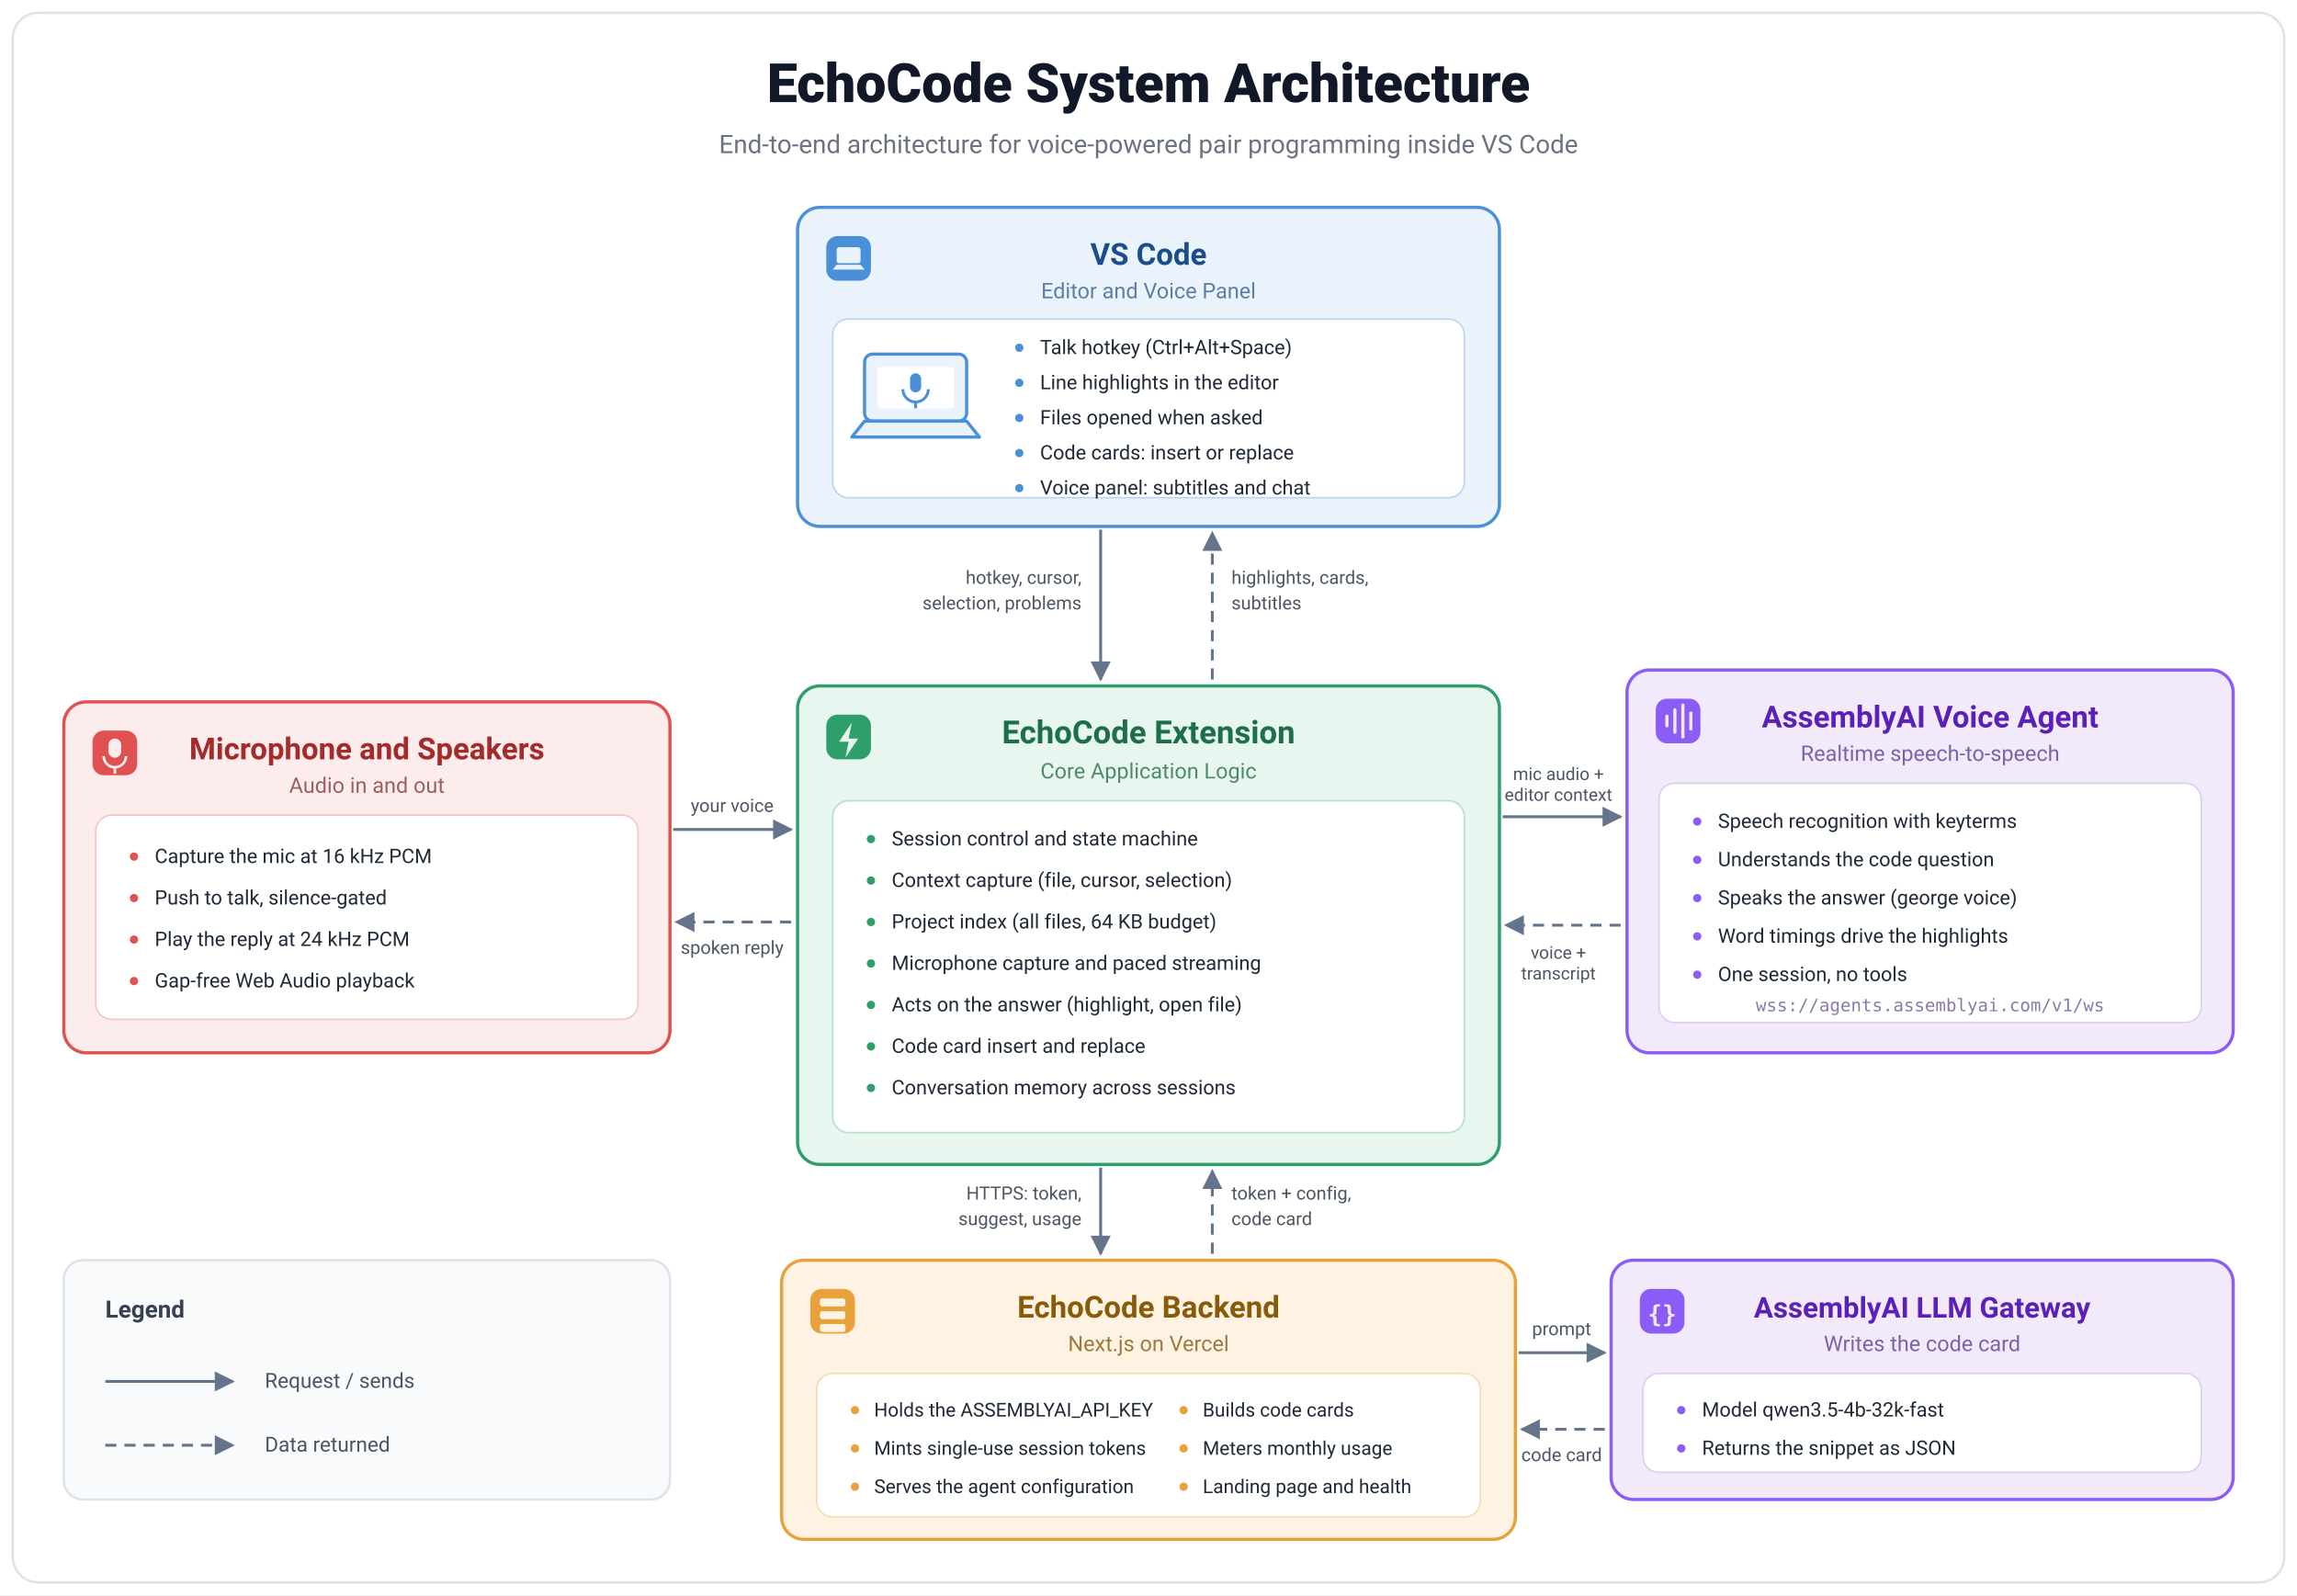
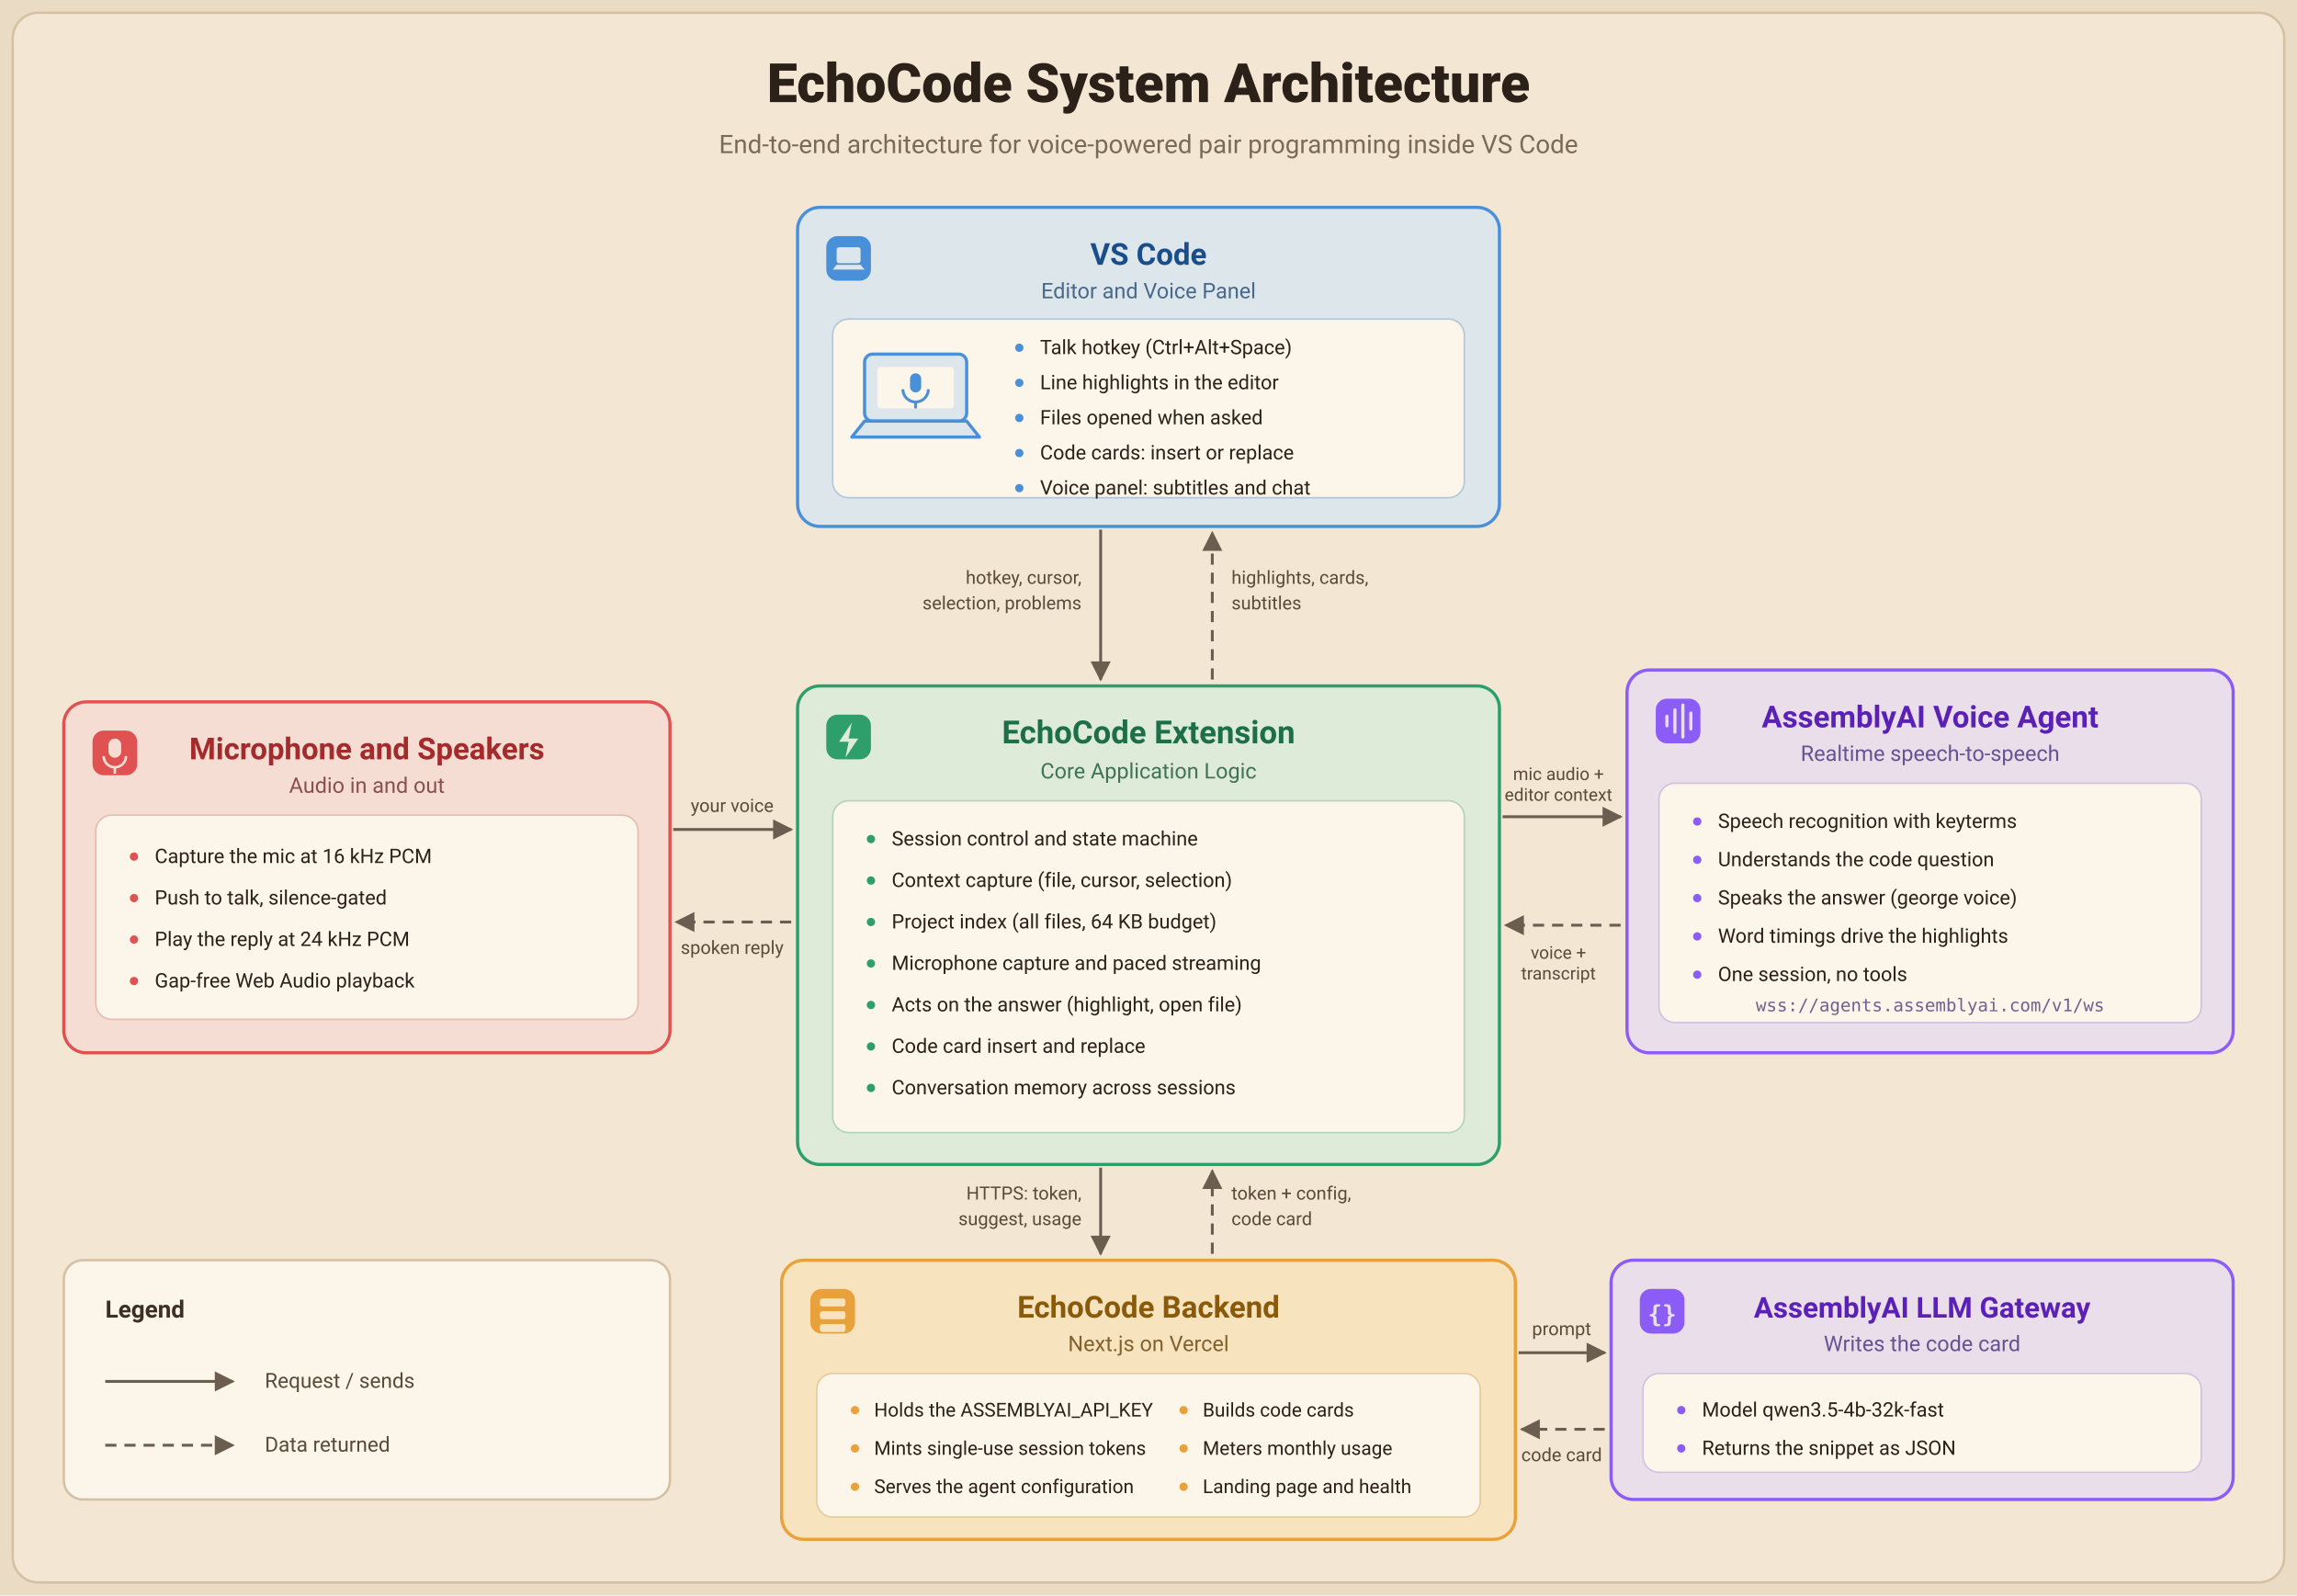
<svg xmlns="http://www.w3.org/2000/svg" viewBox="0 0 1440 1000" width="1440" height="1000" role="img" aria-label="EchoCode system architecture: VS Code shows the editor and voice panel, the EchoCode extension captures context and streams microphone audio to the AssemblyAI Voice Agent over one WebSocket session, and a Next.js backend on Vercel holds the API key, mints session tokens, meters usage and builds code cards through the AssemblyAI LLM Gateway." font-family="-apple-system, 'Segoe UI', Roboto, Helvetica, Arial, sans-serif">
  <defs>
    <marker id="head" viewBox="0 0 10 10" refX="9" refY="5" markerWidth="7" markerHeight="7" orient="auto-start-reverse">
-       <path d="M0,0 L10,5 L0,10 z" fill="#64748B" />
+       <path d="M0,0 L10,5 L0,10 z" fill="#6B5D4F" />
    </marker>
  </defs>
-   <rect width="1440" height="1000" fill="#FFFFFF" />
-   <rect x="8" y="8" width="1424" height="984" rx="16" fill="#FFFFFF" stroke="#DDE3EA" stroke-width="1.5" />
-   <text x="720" y="64" text-anchor="middle" font-size="34" font-weight="800" fill="#111827">EchoCode System Architecture</text>
-   <text x="720" y="96" text-anchor="middle" font-size="16" fill="#6B7280">End-to-end architecture for voice-powered pair programming inside VS Code</text>
-   <rect x="500" y="130" width="440" height="200" rx="14" fill="#EAF3FC" stroke="#4A90D9" stroke-width="2" />
+   <rect width="1440" height="1000" fill="#EADBC4" />
+   <rect x="8" y="8" width="1424" height="984" rx="16" fill="#F3E7D3" stroke="#D4C1A3" stroke-width="1.5" />
+   <text x="720" y="64" text-anchor="middle" font-size="34" font-weight="800" fill="#2B2118">EchoCode System Architecture</text>
+   <text x="720" y="96" text-anchor="middle" font-size="16" fill="#7A6A58">End-to-end architecture for voice-powered pair programming inside VS Code</text>
+   <rect x="500" y="130" width="440" height="200" rx="14" fill="#DDE6EA" stroke="#4A90D9" stroke-width="2" />
  <rect x="518" y="148" width="28" height="28" rx="7" fill="#4A90D9" />
-   <rect x="524.5" y="155" width="15" height="10" rx="1.5" fill="#EAF3FC" />
-   <path d="M522 169 h20 l-2.5 -3 h-15 z" fill="#EAF3FC" />
+   <rect x="524.5" y="155" width="15" height="10" rx="1.5" fill="#DDE6EA" />
+   <path d="M522 169 h20 l-2.5 -3 h-15 z" fill="#DDE6EA" />
  <text x="720" y="166" text-anchor="middle" font-size="19" font-weight="700" fill="#1A4E8A">VS Code</text>
-   <text x="720" y="187" text-anchor="middle" font-size="13.5" fill="#5B7FA6">Editor and Voice Panel</text>
-   <rect x="522" y="200" width="396" height="112" rx="10" fill="#FFFFFF" stroke="#BBD6EF" />
-   <rect x="542" y="222" width="64" height="42" rx="5" fill="#EAF3FC" stroke="#4A90D9" stroke-width="2" />
-   <rect x="550" y="230" width="48" height="26" rx="2" fill="#FFFFFF" />
-   <path d="M534 274 h80 l-8 -10 h-64 z" fill="#EAF3FC" stroke="#4A90D9" stroke-width="2" stroke-linejoin="round" />
+   <text x="720" y="187" text-anchor="middle" font-size="13.5" fill="#48698C">Editor and Voice Panel</text>
+   <rect x="522" y="200" width="396" height="112" rx="10" fill="#FBF5EA" stroke="#B3C9DA" />
+   <rect x="542" y="222" width="64" height="42" rx="5" fill="#DDE6EA" stroke="#4A90D9" stroke-width="2" />
+   <rect x="550" y="230" width="48" height="26" rx="2" fill="#FBF5EA" />
+   <path d="M534 274 h80 l-8 -10 h-64 z" fill="#DDE6EA" stroke="#4A90D9" stroke-width="2" stroke-linejoin="round" />
  <rect x="570.5" y="234" width="7" height="12" rx="3.5" fill="#4A90D9" />
  <path d="M566 244 a8 8 0 0 0 16 0" stroke="#4A90D9" stroke-width="1.8" fill="none" />
  <path d="M574 252 v4" stroke="#4A90D9" stroke-width="1.8" />
-   <g font-size="12.5" fill="#1F2937">
+   <g font-size="12.5" fill="#2B2118">
    <circle cx="639" cy="218" r="2.6" fill="#4A90D9" />
    <text x="652" y="222">Talk hotkey (Ctrl+Alt+Space)</text>
    <circle cx="639" cy="240" r="2.6" fill="#4A90D9" />
    <text x="652" y="244">Line highlights in the editor</text>
    <circle cx="639" cy="262" r="2.6" fill="#4A90D9" />
    <text x="652" y="266">Files opened when asked</text>
    <circle cx="639" cy="284" r="2.6" fill="#4A90D9" />
    <text x="652" y="288">Code cards: insert or replace</text>
    <circle cx="639" cy="306" r="2.6" fill="#4A90D9" />
    <text x="652" y="310">Voice panel: subtitles and chat</text>
  </g>
-   <line x1="690" y1="332" x2="690" y2="426" stroke="#64748B" stroke-width="1.8" marker-end="url(#head)" />
-   <line x1="760" y1="426" x2="760" y2="334" stroke="#64748B" stroke-width="1.8" stroke-dasharray="7 5" marker-end="url(#head)" />
-   <g font-size="11.5" fill="#4B5563">
+   <line x1="690" y1="332" x2="690" y2="426" stroke="#6B5D4F" stroke-width="1.8" marker-end="url(#head)" />
+   <line x1="760" y1="426" x2="760" y2="334" stroke="#6B5D4F" stroke-width="1.8" stroke-dasharray="7 5" marker-end="url(#head)" />
+   <g font-size="11.5" fill="#5A4A3A">
    <text x="678" y="366" text-anchor="end">hotkey, cursor,</text>
    <text x="678" y="382" text-anchor="end">selection, problems</text>
    <text x="772" y="366">highlights, cards,</text>
    <text x="772" y="382">subtitles</text>
  </g>
-   <rect x="500" y="430" width="440" height="300" rx="14" fill="#E7F6EE" stroke="#2E9E6B" stroke-width="2" />
+   <rect x="500" y="430" width="440" height="300" rx="14" fill="#DFEBD9" stroke="#2E9E6B" stroke-width="2" />
  <rect x="518" y="448" width="28" height="28" rx="7" fill="#2E9E6B" />
-   <path d="M534 453 l-8 12 h6 l-2 10 l8 -12 h-6 z" fill="#E7F6EE" />
+   <path d="M534 453 l-8 12 h6 l-2 10 l8 -12 h-6 z" fill="#DFEBD9" />
  <text x="720" y="466" text-anchor="middle" font-size="20" font-weight="700" fill="#1D6F49">EchoCode Extension</text>
-   <text x="720" y="488" text-anchor="middle" font-size="13.5" fill="#4E8A70">Core Application Logic</text>
-   <rect x="522" y="502" width="396" height="208" rx="10" fill="#FFFFFF" stroke="#B6E0CB" />
-   <g font-size="12.5" fill="#1F2937">
+   <text x="720" y="488" text-anchor="middle" font-size="13.5" fill="#3F7259">Core Application Logic</text>
+   <rect x="522" y="502" width="396" height="208" rx="10" fill="#FBF5EA" stroke="#B4D3BC" />
+   <g font-size="12.5" fill="#2B2118">
    <circle cx="546" cy="526" r="2.6" fill="#2E9E6B" />
    <text x="559" y="530">Session control and state machine</text>
    <circle cx="546" cy="552" r="2.6" fill="#2E9E6B" />
    <text x="559" y="556">Context capture (file, cursor, selection)</text>
    <circle cx="546" cy="578" r="2.6" fill="#2E9E6B" />
    <text x="559" y="582">Project index (all files, 64 KB budget)</text>
    <circle cx="546" cy="604" r="2.6" fill="#2E9E6B" />
    <text x="559" y="608">Microphone capture and paced streaming</text>
    <circle cx="546" cy="630" r="2.6" fill="#2E9E6B" />
    <text x="559" y="634">Acts on the answer (highlight, open file)</text>
    <circle cx="546" cy="656" r="2.6" fill="#2E9E6B" />
    <text x="559" y="660">Code card insert and replace</text>
    <circle cx="546" cy="682" r="2.6" fill="#2E9E6B" />
    <text x="559" y="686">Conversation memory across sessions</text>
  </g>
-   <rect x="40" y="440" width="380" height="220" rx="14" fill="#FDECEC" stroke="#E05252" stroke-width="2" />
+   <rect x="40" y="440" width="380" height="220" rx="14" fill="#F6DDD3" stroke="#E05252" stroke-width="2" />
  <rect x="58" y="458" width="28" height="28" rx="7" fill="#E05252" />
-   <rect x="68" y="463" width="8" height="12" rx="4" fill="#FDECEC" />
-   <path d="M65 474 a7 7 0 0 0 14 0" stroke="#FDECEC" stroke-width="1.6" fill="none" />
-   <path d="M72 481 v4" stroke="#FDECEC" stroke-width="1.6" />
+   <rect x="68" y="463" width="8" height="12" rx="4" fill="#F6DDD3" />
+   <path d="M65 474 a7 7 0 0 0 14 0" stroke="#F6DDD3" stroke-width="1.6" fill="none" />
+   <path d="M72 481 v4" stroke="#F6DDD3" stroke-width="1.6" />
  <text x="230" y="476" text-anchor="middle" font-size="19" font-weight="700" fill="#A32B2B">Microphone and Speakers</text>
-   <text x="230" y="497" text-anchor="middle" font-size="13.5" fill="#9B6060">Audio in and out</text>
-   <rect x="60" y="511" width="340" height="128" rx="10" fill="#FFFFFF" stroke="#F3C6C6" />
-   <g font-size="12.5" fill="#1F2937">
+   <text x="230" y="497" text-anchor="middle" font-size="13.5" fill="#8A4F4F">Audio in and out</text>
+   <rect x="60" y="511" width="340" height="128" rx="10" fill="#FBF5EA" stroke="#E6BDB0" />
+   <g font-size="12.5" fill="#2B2118">
    <circle cx="84" cy="537" r="2.6" fill="#E05252" />
    <text x="97" y="541">Capture the mic at 16 kHz PCM</text>
    <circle cx="84" cy="563" r="2.6" fill="#E05252" />
    <text x="97" y="567">Push to talk, silence-gated</text>
    <circle cx="84" cy="589" r="2.6" fill="#E05252" />
    <text x="97" y="593">Play the reply at 24 kHz PCM</text>
    <circle cx="84" cy="615" r="2.6" fill="#E05252" />
    <text x="97" y="619">Gap-free Web Audio playback</text>
  </g>
-   <line x1="422" y1="520" x2="496" y2="520" stroke="#64748B" stroke-width="1.8" marker-end="url(#head)" />
-   <line x1="496" y1="578" x2="424" y2="578" stroke="#64748B" stroke-width="1.8" stroke-dasharray="7 5" marker-end="url(#head)" />
-   <g font-size="11.5" fill="#4B5563" text-anchor="middle">
+   <line x1="422" y1="520" x2="496" y2="520" stroke="#6B5D4F" stroke-width="1.8" marker-end="url(#head)" />
+   <line x1="496" y1="578" x2="424" y2="578" stroke="#6B5D4F" stroke-width="1.8" stroke-dasharray="7 5" marker-end="url(#head)" />
+   <g font-size="11.5" fill="#5A4A3A" text-anchor="middle">
    <text x="459" y="509">your voice</text>
    <text x="459" y="598">spoken reply</text>
  </g>
-   <rect x="1020" y="420" width="380" height="240" rx="14" fill="#F2EAFB" stroke="#8B5CF6" stroke-width="2" />
+   <rect x="1020" y="420" width="380" height="240" rx="14" fill="#E9DEEA" stroke="#8B5CF6" stroke-width="2" />
  <rect x="1038" y="438" width="28" height="28" rx="7" fill="#8B5CF6" />
-   <g stroke="#F2EAFB" stroke-width="2" stroke-linecap="round">
+   <g stroke="#E9DEEA" stroke-width="2" stroke-linecap="round">
    <path d="M1045 449 v6" />
    <path d="M1050 445 v14" />
    <path d="M1055 442 v20" />
    <path d="M1060 447 v10" />
  </g>
  <text x="1210" y="456" text-anchor="middle" font-size="19" font-weight="700" fill="#5B21B6">AssemblyAI Voice Agent</text>
-   <text x="1210" y="477" text-anchor="middle" font-size="13.5" fill="#7A64A8">Realtime speech-to-speech</text>
-   <rect x="1040" y="491" width="340" height="150" rx="10" fill="#FFFFFF" stroke="#DCCDF5" />
-   <g font-size="12.5" fill="#1F2937">
+   <text x="1210" y="477" text-anchor="middle" font-size="13.5" fill="#675292">Realtime speech-to-speech</text>
+   <rect x="1040" y="491" width="340" height="150" rx="10" fill="#FBF5EA" stroke="#D2C2E0" />
+   <g font-size="12.5" fill="#2B2118">
    <circle cx="1064" cy="515" r="2.6" fill="#8B5CF6" />
    <text x="1077" y="519">Speech recognition with keyterms</text>
    <circle cx="1064" cy="539" r="2.6" fill="#8B5CF6" />
    <text x="1077" y="543">Understands the code question</text>
    <circle cx="1064" cy="563" r="2.6" fill="#8B5CF6" />
    <text x="1077" y="567">Speaks the answer (george voice)</text>
    <circle cx="1064" cy="587" r="2.6" fill="#8B5CF6" />
    <text x="1077" y="591">Word timings drive the highlights</text>
    <circle cx="1064" cy="611" r="2.6" fill="#8B5CF6" />
    <text x="1077" y="615">One session, no tools</text>
  </g>
-   <text x="1210" y="634" text-anchor="middle" font-size="11" font-family="ui-monospace, Consolas, monospace" fill="#8A7AA8">wss://agents.assemblyai.com/v1/ws</text>
-   <line x1="942" y1="512" x2="1016" y2="512" stroke="#64748B" stroke-width="1.8" marker-end="url(#head)" />
-   <line x1="1016" y1="580" x2="944" y2="580" stroke="#64748B" stroke-width="1.8" stroke-dasharray="7 5" marker-end="url(#head)" />
-   <g font-size="11" fill="#4B5563" text-anchor="middle">
+   <text x="1210" y="634" text-anchor="middle" font-size="11" font-family="ui-monospace, Consolas, monospace" fill="#6F6090">wss://agents.assemblyai.com/v1/ws</text>
+   <line x1="942" y1="512" x2="1016" y2="512" stroke="#6B5D4F" stroke-width="1.8" marker-end="url(#head)" />
+   <line x1="1016" y1="580" x2="944" y2="580" stroke="#6B5D4F" stroke-width="1.8" stroke-dasharray="7 5" marker-end="url(#head)" />
+   <g font-size="11" fill="#5A4A3A" text-anchor="middle">
    <text x="977" y="489">mic audio +</text>
    <text x="977" y="502">editor context</text>
    <text x="977" y="601">voice +</text>
    <text x="977" y="614">transcript</text>
  </g>
-   <line x1="690" y1="732" x2="690" y2="786" stroke="#64748B" stroke-width="1.8" marker-end="url(#head)" />
-   <line x1="760" y1="786" x2="760" y2="734" stroke="#64748B" stroke-width="1.8" stroke-dasharray="7 5" marker-end="url(#head)" />
-   <g font-size="11.5" fill="#4B5563">
+   <line x1="690" y1="732" x2="690" y2="786" stroke="#6B5D4F" stroke-width="1.8" marker-end="url(#head)" />
+   <line x1="760" y1="786" x2="760" y2="734" stroke="#6B5D4F" stroke-width="1.8" stroke-dasharray="7 5" marker-end="url(#head)" />
+   <g font-size="11.5" fill="#5A4A3A">
    <text x="678" y="752" text-anchor="end">HTTPS: token,</text>
    <text x="678" y="768" text-anchor="end">suggest, usage</text>
    <text x="772" y="752">token + config,</text>
    <text x="772" y="768">code card</text>
  </g>
-   <rect x="490" y="790" width="460" height="175" rx="14" fill="#FEF3E2" stroke="#E9A23B" stroke-width="2" />
+   <rect x="490" y="790" width="460" height="175" rx="14" fill="#F8E3BF" stroke="#E9A23B" stroke-width="2" />
  <rect x="508" y="808" width="28" height="28" rx="7" fill="#E9A23B" />
-   <g fill="#FEF3E2">
+   <g fill="#F8E3BF">
    <rect x="514" y="814" width="16" height="5" rx="1.5" />
    <rect x="514" y="822" width="16" height="5" rx="1.5" />
    <rect x="514" y="830" width="16" height="5" rx="1.5" />
  </g>
  <text x="720" y="826" text-anchor="middle" font-size="19" font-weight="700" fill="#8A5A0B">EchoCode Backend</text>
-   <text x="720" y="847" text-anchor="middle" font-size="13.5" fill="#9C7A40">Next.js on Vercel</text>
-   <rect x="512" y="861" width="416" height="90" rx="10" fill="#FFFFFF" stroke="#F4DCB2" />
-   <g font-size="12" fill="#1F2937">
+   <text x="720" y="847" text-anchor="middle" font-size="13.5" fill="#80622E">Next.js on Vercel</text>
+   <rect x="512" y="861" width="416" height="90" rx="10" fill="#FBF5EA" stroke="#E6CC9C" />
+   <g font-size="12" fill="#2B2118">
    <circle cx="536" cy="884" r="2.6" fill="#E9A23B" />
    <text x="548" y="888">Holds the ASSEMBLYAI_API_KEY</text>
    <circle cx="536" cy="908" r="2.6" fill="#E9A23B" />
    <text x="548" y="912">Mints single-use session tokens</text>
    <circle cx="536" cy="932" r="2.6" fill="#E9A23B" />
    <text x="548" y="936">Serves the agent configuration</text>
    <circle cx="742" cy="884" r="2.6" fill="#E9A23B" />
    <text x="754" y="888">Builds code cards</text>
    <circle cx="742" cy="908" r="2.6" fill="#E9A23B" />
    <text x="754" y="912">Meters monthly usage</text>
    <circle cx="742" cy="932" r="2.6" fill="#E9A23B" />
    <text x="754" y="936">Landing page and health</text>
  </g>
-   <line x1="952" y1="848" x2="1006" y2="848" stroke="#64748B" stroke-width="1.8" marker-end="url(#head)" />
-   <line x1="1006" y1="896" x2="954" y2="896" stroke="#64748B" stroke-width="1.8" stroke-dasharray="7 5" marker-end="url(#head)" />
-   <g font-size="11.5" fill="#4B5563" text-anchor="middle">
+   <line x1="952" y1="848" x2="1006" y2="848" stroke="#6B5D4F" stroke-width="1.8" marker-end="url(#head)" />
+   <line x1="1006" y1="896" x2="954" y2="896" stroke="#6B5D4F" stroke-width="1.8" stroke-dasharray="7 5" marker-end="url(#head)" />
+   <g font-size="11.5" fill="#5A4A3A" text-anchor="middle">
    <text x="979" y="837">prompt</text>
    <text x="979" y="916">code card</text>
  </g>
-   <rect x="1010" y="790" width="390" height="150" rx="14" fill="#F2EAFB" stroke="#8B5CF6" stroke-width="2" />
+   <rect x="1010" y="790" width="390" height="150" rx="14" fill="#E9DEEA" stroke="#8B5CF6" stroke-width="2" />
  <rect x="1028" y="808" width="28" height="28" rx="7" fill="#8B5CF6" />
-   <text x="1042" y="829" text-anchor="middle" font-size="15" font-weight="700" fill="#F2EAFB" font-family="ui-monospace, Consolas, monospace">{}</text>
+   <text x="1042" y="829" text-anchor="middle" font-size="15" font-weight="700" fill="#E9DEEA" font-family="ui-monospace, Consolas, monospace">{}</text>
  <text x="1205" y="826" text-anchor="middle" font-size="18" font-weight="700" fill="#5B21B6">AssemblyAI LLM Gateway</text>
-   <text x="1205" y="847" text-anchor="middle" font-size="13.5" fill="#7A64A8">Writes the code card</text>
-   <rect x="1030" y="861" width="350" height="62" rx="10" fill="#FFFFFF" stroke="#DCCDF5" />
-   <g font-size="12.5" fill="#1F2937">
+   <text x="1205" y="847" text-anchor="middle" font-size="13.5" fill="#675292">Writes the code card</text>
+   <rect x="1030" y="861" width="350" height="62" rx="10" fill="#FBF5EA" stroke="#D2C2E0" />
+   <g font-size="12.5" fill="#2B2118">
    <circle cx="1054" cy="884" r="2.6" fill="#8B5CF6" />
    <text x="1067" y="888">Model qwen3.5-4b-32k-fast</text>
    <circle cx="1054" cy="908" r="2.6" fill="#8B5CF6" />
    <text x="1067" y="912">Returns the snippet as JSON</text>
  </g>
-   <rect x="40" y="790" width="380" height="150" rx="12" fill="#F8FAFC" stroke="#DDE3EA" stroke-width="1.5" />
-   <text x="66" y="826" font-size="15" font-weight="700" fill="#374151">Legend</text>
-   <line x1="66" y1="866" x2="146" y2="866" stroke="#64748B" stroke-width="1.8" marker-end="url(#head)" />
-   <text x="166" y="870" font-size="13" fill="#4B5563">Request / sends</text>
-   <line x1="66" y1="906" x2="146" y2="906" stroke="#64748B" stroke-width="1.8" stroke-dasharray="7 5" marker-end="url(#head)" />
-   <text x="166" y="910" font-size="13" fill="#4B5563">Data returned</text>
+   <rect x="40" y="790" width="380" height="150" rx="12" fill="#FBF5EA" stroke="#D4C1A3" stroke-width="1.5" />
+   <text x="66" y="826" font-size="15" font-weight="700" fill="#3D2F22">Legend</text>
+   <line x1="66" y1="866" x2="146" y2="866" stroke="#6B5D4F" stroke-width="1.8" marker-end="url(#head)" />
+   <text x="166" y="870" font-size="13" fill="#5A4A3A">Request / sends</text>
+   <line x1="66" y1="906" x2="146" y2="906" stroke="#6B5D4F" stroke-width="1.8" stroke-dasharray="7 5" marker-end="url(#head)" />
+   <text x="166" y="910" font-size="13" fill="#5A4A3A">Data returned</text>
</svg>
